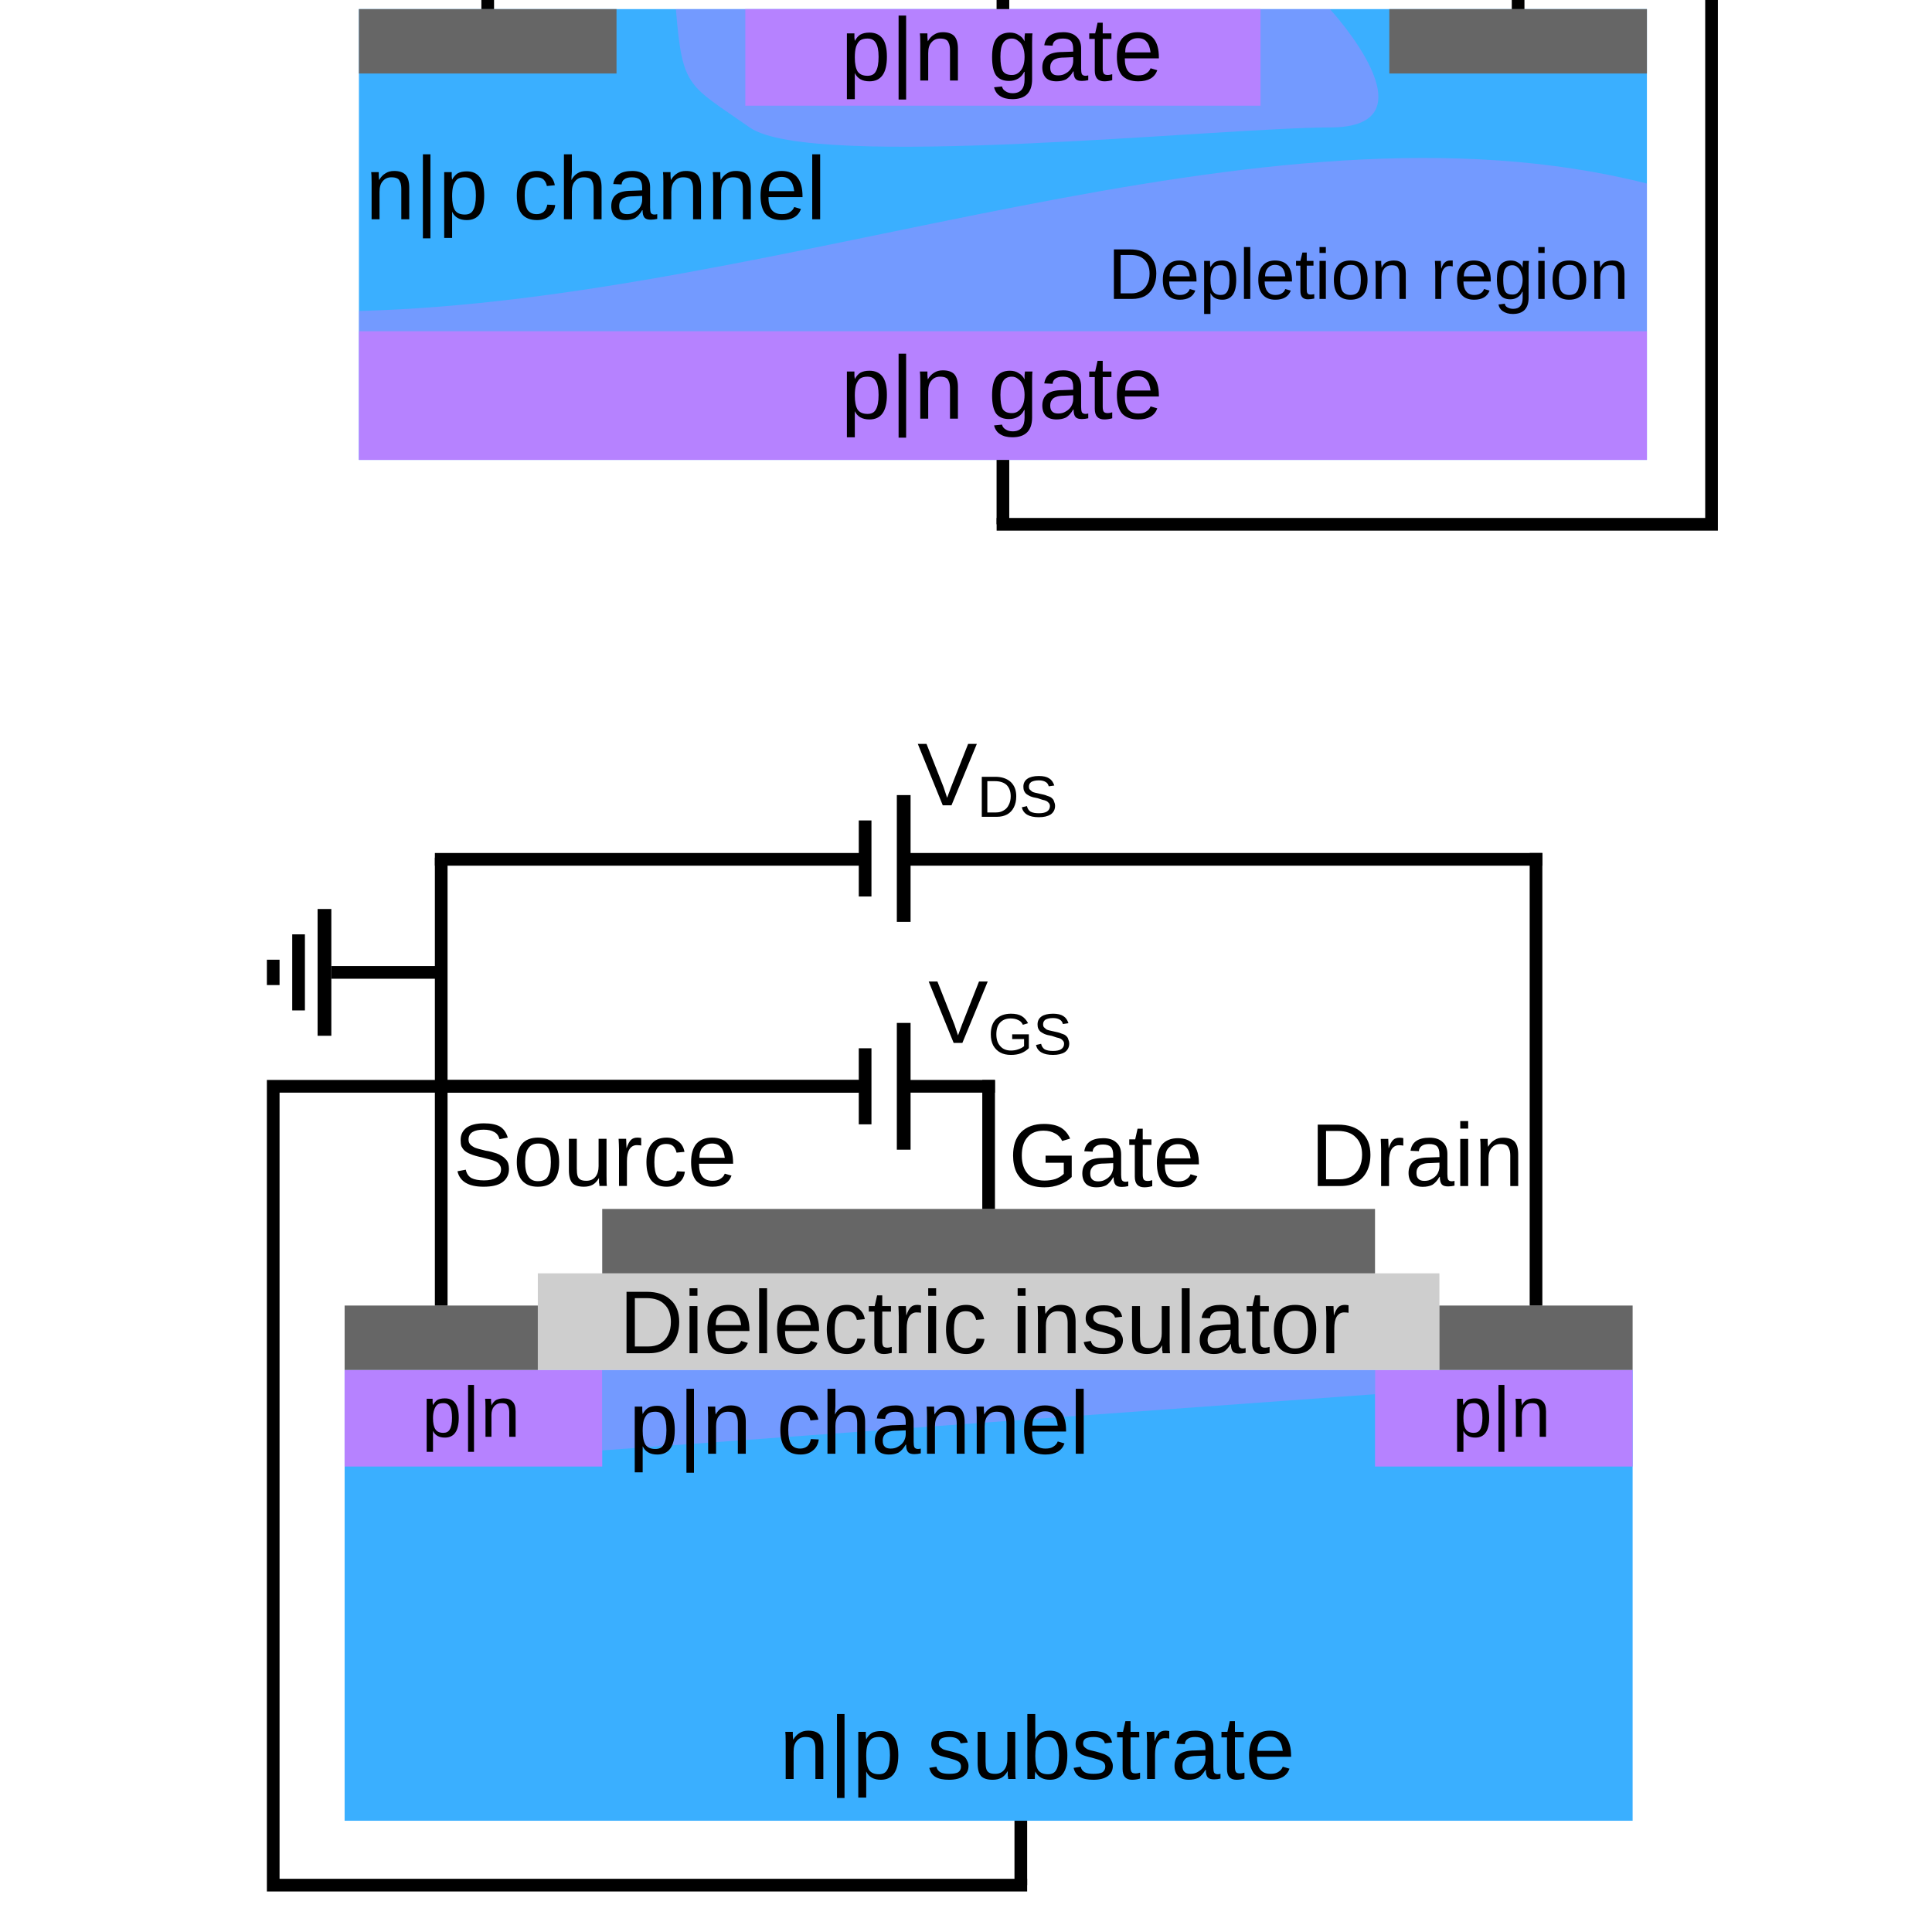
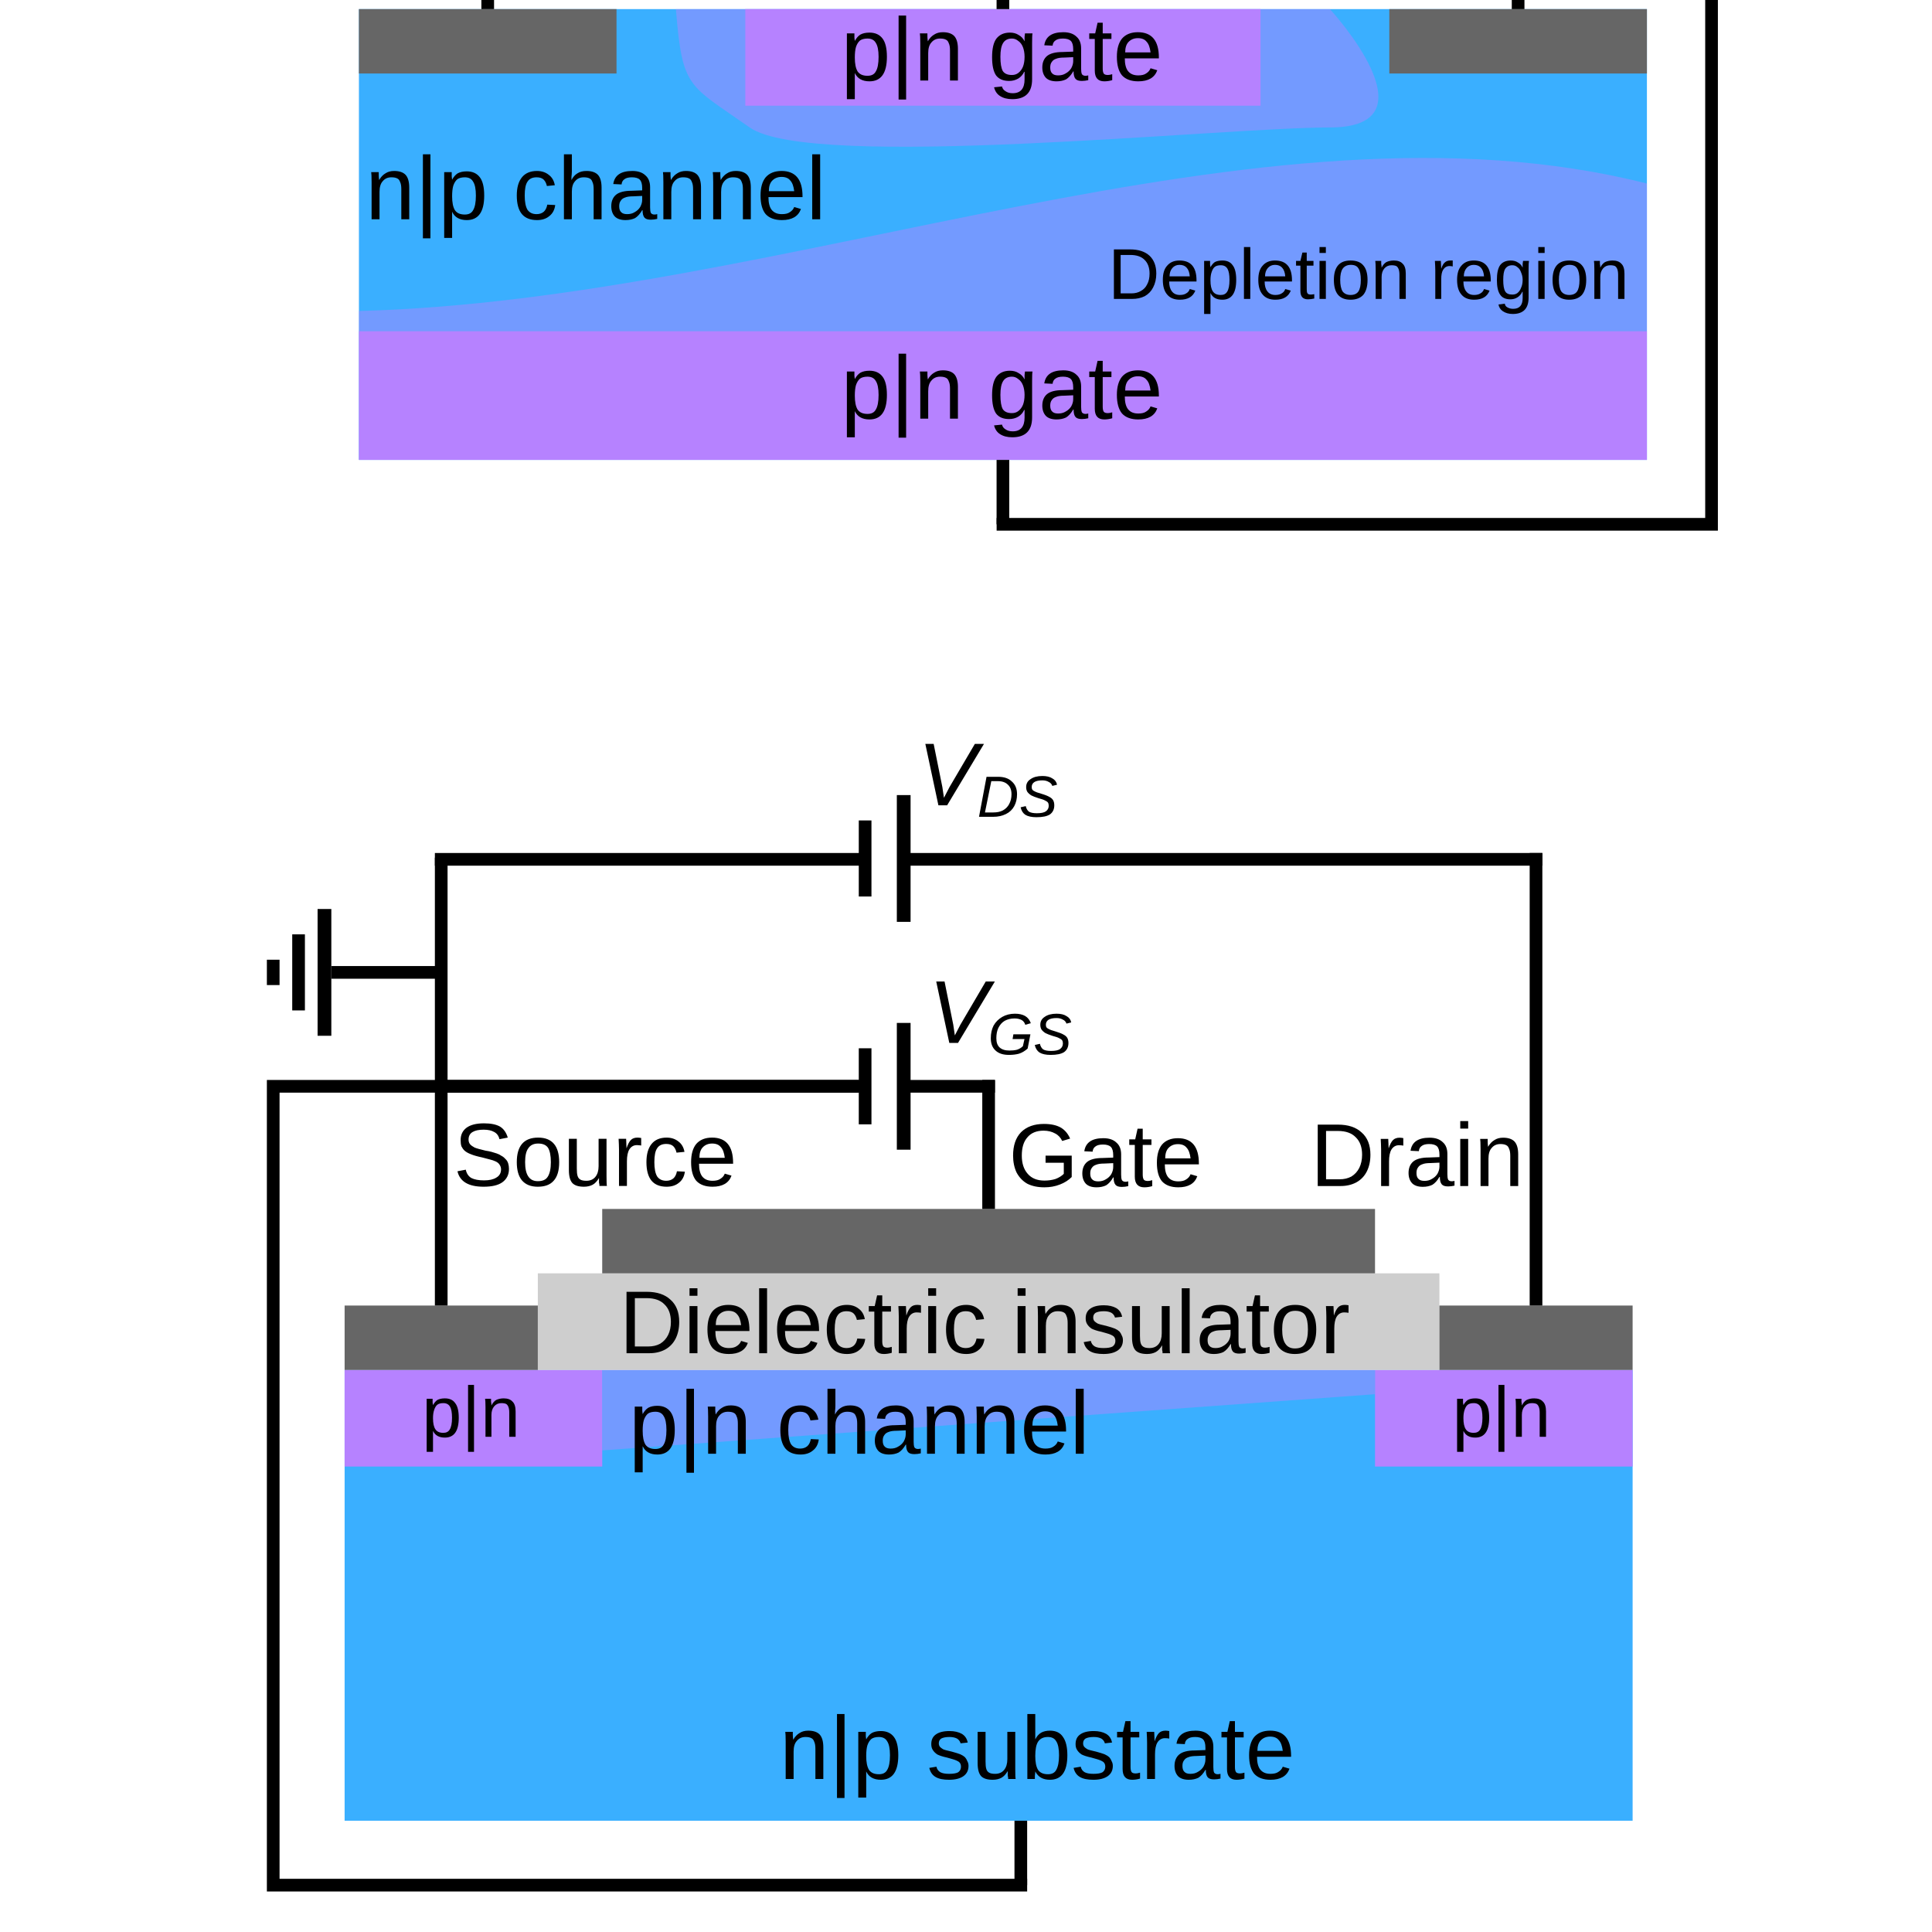
<svg xmlns="http://www.w3.org/2000/svg" width="3in" height="3in" viewBox="0 0 76.2 76.2" version="1.1" id="svg6210">
  <defs id="defs6204" />
  <g id="layer1" transform="translate(0,-220.8)">
    <path style="opacity:1;fill:#3aafff;fill-opacity:1;fill-rule:nonzero;stroke:none;stroke-width:0.315;stroke-linecap:round;stroke-miterlimit:4;stroke-dasharray:none;stroke-dashoffset:0;stroke-opacity:1" d="m 13.592,274.832 h 50.8 v 17.78 h -50.8 z" id="rect815" />
    <rect style="opacity:1;fill:#b682ff;fill-opacity:1;fill-rule:nonzero;stroke:none;stroke-width:0.686;stroke-linecap:round;stroke-miterlimit:4;stroke-dasharray:none;stroke-dashoffset:0;stroke-opacity:1" id="rect6793-76" width="10.16" height="3.81" x="13.592" y="274.832" />
    <rect style="opacity:1;fill:#b682ff;fill-opacity:1;fill-rule:nonzero;stroke:none;stroke-width:0.686;stroke-linecap:round;stroke-miterlimit:4;stroke-dasharray:none;stroke-dashoffset:0;stroke-opacity:1" id="rect6793-7-8" width="10.16" height="3.81" x="54.232" y="274.832" />
    <rect style="opacity:1;fill:#cecece;fill-opacity:1;fill-rule:nonzero;stroke:none;stroke-width:0.464;stroke-linecap:round;stroke-miterlimit:4;stroke-dasharray:none;stroke-dashoffset:0;stroke-opacity:1" id="rect6860" width="35.56" height="3.81" x="21.212" y="271.022" />
    <rect style="opacity:1;fill:#666666;fill-opacity:1;fill-rule:nonzero;stroke:none;stroke-width:0.453;stroke-linecap:round;stroke-miterlimit:4;stroke-dasharray:none;stroke-dashoffset:0;stroke-opacity:1" id="rect6862" width="7.62" height="2.54" x="13.592" y="272.292" />
    <rect style="opacity:1;fill:#666666;fill-opacity:1;fill-rule:nonzero;stroke:none;stroke-width:0.453;stroke-linecap:round;stroke-miterlimit:4;stroke-dasharray:none;stroke-dashoffset:0;stroke-opacity:1" id="rect6862-3" width="7.62" height="2.54" x="56.772" y="272.292" />
    <text xml:space="preserve" style="font-style:normal;font-variant:normal;font-weight:normal;font-stretch:normal;font-size:3.528px;line-height:1.25;font-family:Arial;-inkscape-font-specification:Arial;letter-spacing:0px;word-spacing:0px;fill:#000000;fill-opacity:1;stroke:none;stroke-width:0.265" x="30.737" y="290.964" id="text6834-2">
      <tspan id="tspan6832-4" x="30.737" y="290.964" style="stroke-width:0.265">n|p substrate</tspan>
    </text>
    <rect style="opacity:1;fill:#666666;fill-opacity:1;fill-rule:nonzero;stroke:none;stroke-width:0.906;stroke-linecap:round;stroke-miterlimit:4;stroke-dasharray:none;stroke-dashoffset:0;stroke-opacity:1" id="rect6862-5" width="30.48" height="2.54" x="23.752" y="268.482" />
    <text xml:space="preserve" style="font-style:normal;font-variant:normal;font-weight:normal;font-stretch:normal;font-size:2.822px;line-height:1.25;font-family:Arial;-inkscape-font-specification:Arial;letter-spacing:0px;word-spacing:0px;fill:#000000;fill-opacity:1;stroke:none;stroke-width:0.265" x="-14.833" y="231.519" id="text6193">
      <tspan id="tspan6191" x="-14.833" y="231.519" style="stroke-width:0.265">JFET</tspan>
    </text>
    <text xml:space="preserve" style="font-style:normal;font-variant:normal;font-weight:normal;font-stretch:normal;font-size:2.822px;line-height:1.25;font-family:Arial;-inkscape-font-specification:Arial;letter-spacing:0px;word-spacing:0px;fill:#000000;fill-opacity:1;stroke:none;stroke-width:0.265" x="-14.433" y="282.033" id="text6197">
      <tspan id="tspan6195" x="-14.433" y="282.033" style="stroke-width:0.265">MOSFET</tspan>
    </text>
    <g transform="translate(26.02112,-43.36384)" id="g5653-5" />
    <text xml:space="preserve" style="font-style:normal;font-variant:normal;font-weight:normal;font-stretch:normal;font-size:2.822px;line-height:1.25;font-family:Arial;-inkscape-font-specification:Arial;letter-spacing:0px;word-spacing:0px;fill:#000000;fill-opacity:1;stroke:none;stroke-width:0.265" x="16.642" y="277.467" id="text6384">
      <tspan id="tspan6382" x="16.642" y="277.467" style="stroke-width:0.265">p|n </tspan>
    </text>
    <text xml:space="preserve" style="font-style:normal;font-variant:normal;font-weight:normal;font-stretch:normal;font-size:2.822px;line-height:1.25;font-family:Arial;-inkscape-font-specification:Arial;letter-spacing:0px;word-spacing:0px;fill:#000000;fill-opacity:1;stroke:none;stroke-width:0.265" x="57.282" y="277.467" id="text6384-7">
      <tspan id="tspan6382-2" x="57.282" y="277.467" style="stroke-width:0.265">p|n </tspan>
    </text>
    <g transform="translate(26.02112,-52.34972)" id="g5653-5-5" />
    <g id="g7054">
      <path id="rect815-6" d="m 14.156,221.159 h 50.8 v 17.78 h -50.8 z" style="opacity:1;fill:#3aafff;fill-opacity:1;fill-rule:nonzero;stroke:none;stroke-width:0.315;stroke-linecap:round;stroke-miterlimit:4;stroke-dasharray:none;stroke-dashoffset:0;stroke-opacity:1" />
      <path id="rect6434" d="m 26.657,221.159 h 25.797 c 0,0 4.299,4.668 0,4.668 -4.299,0 -20.45,1.712 -22.886,0 -2.436,-1.712 -2.653,-1.514 -2.91,-4.668 z" style="opacity:0.455;fill:#b682ff;fill-opacity:1;fill-rule:nonzero;stroke:none;stroke-width:0.5;stroke-linecap:square;stroke-miterlimit:4;stroke-dasharray:none;stroke-dashoffset:0;stroke-opacity:1" />
      <rect y="233.859" x="14.156" height="5.08" width="50.8" id="rect6791" style="opacity:1;fill:#b682ff;fill-opacity:1;fill-rule:nonzero;stroke:none;stroke-width:0.552;stroke-linecap:round;stroke-miterlimit:4;stroke-dasharray:none;stroke-dashoffset:0;stroke-opacity:1" />
      <rect y="221.159" x="14.156" height="2.54" width="10.16" id="rect6793" style="opacity:1;fill:#666666;fill-opacity:1;fill-rule:nonzero;stroke:none;stroke-width:0.56;stroke-linecap:round;stroke-miterlimit:4;stroke-dasharray:none;stroke-dashoffset:0;stroke-opacity:1" />
      <rect y="221.159" x="54.796" height="2.54" width="10.16" id="rect6793-7" style="opacity:1;fill:#666666;fill-opacity:1;fill-rule:nonzero;stroke:none;stroke-width:0.56;stroke-linecap:round;stroke-miterlimit:4;stroke-dasharray:none;stroke-dashoffset:0;stroke-opacity:1" />
      <path id="rect6431" d="m 14.156,233.066 c 16.886,-0.441 35.56,-8.891 50.8,-5.027 v 5.82 h -50.8 z" style="opacity:0.455;fill:#b682ff;fill-opacity:1;fill-rule:nonzero;stroke:none;stroke-width:0.5;stroke-linecap:square;stroke-miterlimit:4;stroke-dasharray:none;stroke-dashoffset:0;stroke-opacity:1" />
      <text id="text6830" y="229.45" x="14.405" style="font-style:normal;font-variant:normal;font-weight:normal;font-stretch:normal;font-size:3.528px;line-height:1.25;font-family:Arial;-inkscape-font-specification:Arial;letter-spacing:0px;word-spacing:0px;fill:#000000;fill-opacity:1;stroke:none;stroke-width:0.265" xml:space="preserve">
        <tspan style="stroke-width:0.265" y="229.45" x="14.405" id="tspan6828">n|p channel</tspan>
      </text>
      <text id="text6834" y="237.312" x="33.168" style="font-style:normal;font-variant:normal;font-weight:normal;font-stretch:normal;font-size:3.528px;line-height:1.25;font-family:Arial;-inkscape-font-specification:Arial;letter-spacing:0px;word-spacing:0px;fill:#000000;fill-opacity:1;stroke:none;stroke-width:0.265" xml:space="preserve">
        <tspan style="stroke-width:0.265" y="237.312" x="33.168" id="tspan6832">p|n gate</tspan>
      </text>
      <rect y="221.159" x="29.396" height="3.81" width="20.32" id="rect6791-5" style="opacity:1;fill:#b682ff;fill-opacity:1;fill-rule:nonzero;stroke:none;stroke-width:0.302;stroke-linecap:round;stroke-miterlimit:4;stroke-dasharray:none;stroke-dashoffset:0;stroke-opacity:1" />
      <text id="text6834-6" y="223.977" x="33.168" style="font-style:normal;font-variant:normal;font-weight:normal;font-stretch:normal;font-size:3.528px;line-height:1.25;font-family:Arial;-inkscape-font-specification:Arial;letter-spacing:0px;word-spacing:0px;fill:#000000;fill-opacity:1;stroke:none;stroke-width:0.265" xml:space="preserve">
        <tspan style="stroke-width:0.265" y="223.977" x="33.168" id="tspan6832-7">p|n gate</tspan>
      </text>
      <path id="path6217-6" d="m 39.556,221.159 v -3.969" style="fill:none;stroke:#000000;stroke-width:0.5;stroke-linecap:butt;stroke-linejoin:miter;stroke-miterlimit:4;stroke-dasharray:none;stroke-opacity:1" />
      <text id="text5511" y="215.45" x="35.664" style="font-style:normal;font-variant:normal;font-weight:normal;font-stretch:normal;font-size:2.822px;line-height:1.25;font-family:Arial;-inkscape-font-specification:Arial;letter-spacing:0px;word-spacing:0px;fill:#000000;fill-opacity:1;stroke:none;stroke-width:0.265" xml:space="preserve">
-         <tspan style="font-size:3.528px;stroke-width:0.265" y="215.45" x="35.664" id="tspan5509">V<tspan id="tspan5513" style="font-size:2.293px;baseline-shift:sub;stroke-width:0.265">GS</tspan>
+         <tspan style="font-size:3.528px;stroke-width:0.265;font-style:italic" y="215.45" x="35.664" id="tspan5509">V<tspan id="tspan5513" style="font-size:2.293px;baseline-shift:sub;stroke-width:0.265;font-style:italic">GS</tspan>
        </tspan>
      </text>
      <g id="g6756">
        <path style="fill:none;stroke:#000000;stroke-width:0.5;stroke-linecap:square;stroke-linejoin:miter;stroke-miterlimit:4;stroke-dasharray:none;stroke-opacity:1" d="M 59.876,208.058 H 34.936" id="path6335-9" />
        <path id="path5551-6-3-5" d="m 33.415,215.51 v 3" style="fill:none;stroke:#000000;stroke-width:0.5;stroke-linecap:butt;stroke-linejoin:miter;stroke-miterlimit:4;stroke-dasharray:none;stroke-opacity:1" />
        <path style="fill:none;stroke:#000000;stroke-width:0.5;stroke-linecap:butt;stroke-linejoin:miter;stroke-miterlimit:4;stroke-dasharray:none;stroke-opacity:1" d="M 19.236,221.159 V 207.991" id="path6217-7" />
        <path style="fill:none;stroke:#000000;stroke-width:0.5;stroke-linecap:butt;stroke-linejoin:miter;stroke-miterlimit:4;stroke-dasharray:none;stroke-opacity:1" d="M 39.308,217.01 H 67.505 v 24.469 H 39.308" id="path6285" />
        <path style="fill:none;stroke:#000000;stroke-width:0.5;stroke-linecap:butt;stroke-linejoin:miter;stroke-miterlimit:4;stroke-dasharray:none;stroke-opacity:1" d="m 39.556,238.939 v 2.54" id="path6287" />
        <path id="path5551-0-7" d="m 34.936,214.51 v 5" style="fill:none;stroke:#000000;stroke-width:0.542;stroke-linecap:butt;stroke-linejoin:miter;stroke-miterlimit:4;stroke-dasharray:none;stroke-opacity:1" />
        <path id="path5551-0-7-6" d="m 34.936,205.524 v 5" style="fill:none;stroke:#000000;stroke-width:0.542;stroke-linecap:butt;stroke-linejoin:miter;stroke-miterlimit:4;stroke-dasharray:none;stroke-opacity:1" />
        <path id="path5551-6-3-5-1" d="m 33.415,206.524 v 3" style="fill:none;stroke:#000000;stroke-width:0.5;stroke-linecap:butt;stroke-linejoin:miter;stroke-miterlimit:4;stroke-dasharray:none;stroke-opacity:1" />
        <g id="g6333" transform="translate(-0.928281)">
          <g transform="translate(9.954205,-37.98624)" id="g5649">
            <path style="fill:none;stroke:#000000;stroke-width:0.542;stroke-linecap:butt;stroke-linejoin:miter;stroke-miterlimit:4;stroke-dasharray:none;stroke-opacity:1" d="m 3.065,248.004 v 5" id="path5551" />
            <path style="fill:none;stroke:#000000;stroke-width:0.5;stroke-linecap:butt;stroke-linejoin:miter;stroke-miterlimit:4;stroke-dasharray:none;stroke-opacity:1" d="m 2.044,249.004 v 3" id="path5551-6" />
            <path style="fill:none;stroke:#000000;stroke-width:0.5;stroke-linecap:butt;stroke-linejoin:miter;stroke-miterlimit:4;stroke-dasharray:none;stroke-opacity:1" d="m 1.044,250.004 v 1" id="path5551-6-0" />
          </g>
          <path id="path6326" d="m 13.29,212.517 h 6.624" style="fill:none;stroke:#000000;stroke-width:0.5;stroke-linecap:butt;stroke-linejoin:miter;stroke-miterlimit:4;stroke-dasharray:none;stroke-opacity:1" />
        </g>
        <path style="fill:none;stroke:#000000;stroke-width:0.5;stroke-linecap:butt;stroke-linejoin:miter;stroke-miterlimit:4;stroke-dasharray:none;stroke-opacity:1" d="M 39.556,217.01 H 35.207" id="path6335" />
        <path style="fill:none;stroke:#000000;stroke-width:0.5;stroke-linecap:butt;stroke-linejoin:miter;stroke-miterlimit:4;stroke-dasharray:none;stroke-opacity:1" d="M 33.162,217.01 H 19.404" id="path6362" />
        <path style="fill:none;stroke:#000000;stroke-width:0.5;stroke-linecap:square;stroke-linejoin:miter;stroke-miterlimit:4;stroke-dasharray:none;stroke-opacity:1" d="M 33.162,208.058 H 19.236" id="path6364" />
        <path style="fill:none;stroke:#000000;stroke-width:0.5;stroke-linecap:butt;stroke-linejoin:miter;stroke-miterlimit:4;stroke-dasharray:none;stroke-opacity:1" d="m 59.876,221.159 v -3.126 c -1.074,0.021 -1.133,-1.88 0,-1.871 v -8.138" id="path6217" />
        <text xml:space="preserve" style="font-style:normal;font-variant:normal;font-weight:normal;font-stretch:normal;font-size:2.822px;line-height:1.25;font-family:Arial;-inkscape-font-specification:Arial;letter-spacing:0px;word-spacing:0px;fill:#000000;fill-opacity:1;stroke:none;stroke-width:0.265" x="35.475" y="206.189" id="text5517">
-           <tspan id="tspan5515" x="35.475" y="206.189" style="font-size:3.528px;stroke-width:0.265">V<tspan style="font-size:2.293px;baseline-shift:sub;stroke-width:0.265" id="tspan5521">DS</tspan>
+           <tspan id="tspan5515" x="35.475" y="206.189" style="font-size:3.528px;stroke-width:0.265;font-style:italic">V<tspan style="font-size:2.293px;baseline-shift:sub;stroke-width:0.265;font-style:italic" id="tspan5521">DS</tspan>
          </tspan>
        </text>
        <text xml:space="preserve" style="font-style:normal;font-variant:normal;font-weight:normal;font-stretch:normal;font-size:2.822px;line-height:1.25;font-family:Arial;-inkscape-font-specification:Arial;letter-spacing:0px;word-spacing:0px;fill:#000000;fill-opacity:1;stroke:none;stroke-width:0.265" x="49.381" y="220.262" id="text1765">
          <tspan id="tspan1763" x="49.381" y="220.262" style="font-size:3.528px;stroke-width:0.265">Drain</tspan>
        </text>
        <text xml:space="preserve" style="font-style:normal;font-variant:normal;font-weight:normal;font-stretch:normal;font-size:2.822px;line-height:1.25;font-family:Arial;-inkscape-font-specification:Arial;letter-spacing:0px;word-spacing:0px;fill:#000000;fill-opacity:1;stroke:none;stroke-width:0.265" x="20.053" y="220.26" id="text1769">
          <tspan id="tspan1767" x="20.053" y="220.26" style="font-size:3.528px;stroke-width:0.265">Source</tspan>
        </text>
      </g>
      <text id="text6439" y="232.588" x="43.699" style="font-style:normal;font-variant:normal;font-weight:normal;font-stretch:normal;font-size:2.822px;line-height:1.25;font-family:Arial;-inkscape-font-specification:Arial;letter-spacing:0px;word-spacing:0px;fill:#000000;fill-opacity:1;stroke:none;stroke-width:0.265" xml:space="preserve">
        <tspan style="stroke-width:0.265" y="232.588" x="43.699" id="tspan6437">Depletion region</tspan>
      </text>
    </g>
    <path style="fill:none;stroke:#000000;stroke-width:0.5;stroke-linecap:square;stroke-linejoin:miter;stroke-miterlimit:4;stroke-dasharray:none;stroke-opacity:1" d="M 60.582,254.693 H 60.537 35.643" id="path6335-9-4" />
    <path id="path5551-6-3-5-2" d="m 34.121,262.145 v 3" style="fill:none;stroke:#000000;stroke-width:0.5;stroke-linecap:butt;stroke-linejoin:miter;stroke-miterlimit:4;stroke-dasharray:none;stroke-opacity:1" />
    <path style="fill:none;stroke:#000000;stroke-width:0.5;stroke-linecap:butt;stroke-linejoin:miter;stroke-miterlimit:4;stroke-dasharray:none;stroke-opacity:1" d="M 17.402,272.292 V 254.626" id="path6217-7-3" />
    <path style="fill:none;stroke:#000000;stroke-width:0.5;stroke-linecap:butt;stroke-linejoin:miter;stroke-miterlimit:4;stroke-dasharray:none;stroke-opacity:1" d="M 34.121,263.645 H 10.776 v 31.507 h 29.736" id="path6285-3" />
    <path style="fill:none;stroke:#000000;stroke-width:0.5;stroke-linecap:butt;stroke-linejoin:miter;stroke-miterlimit:4;stroke-dasharray:none;stroke-opacity:1" d="m 40.262,292.612 v 2.54" id="path6287-6" />
    <path id="path5551-0-7-3" d="m 35.643,261.145 v 5" style="fill:none;stroke:#000000;stroke-width:0.542;stroke-linecap:butt;stroke-linejoin:miter;stroke-miterlimit:4;stroke-dasharray:none;stroke-opacity:1" />
    <path id="path5551-0-7-6-3" d="m 35.643,252.159 v 5" style="fill:none;stroke:#000000;stroke-width:0.542;stroke-linecap:butt;stroke-linejoin:miter;stroke-miterlimit:4;stroke-dasharray:none;stroke-opacity:1" />
    <path id="path5551-6-3-5-1-3" d="m 34.121,253.159 v 3" style="fill:none;stroke:#000000;stroke-width:0.5;stroke-linecap:butt;stroke-linejoin:miter;stroke-miterlimit:4;stroke-dasharray:none;stroke-opacity:1" />
    <path style="fill:none;stroke:#000000;stroke-width:0.542;stroke-linecap:butt;stroke-linejoin:miter;stroke-miterlimit:4;stroke-dasharray:none;stroke-opacity:1" d="m 12.797,256.652 v 5" id="path5551-4" />
    <path style="fill:none;stroke:#000000;stroke-width:0.5;stroke-linecap:butt;stroke-linejoin:miter;stroke-miterlimit:4;stroke-dasharray:none;stroke-opacity:1" d="m 11.776,257.652 v 3" id="path5551-6-8" />
    <path style="fill:none;stroke:#000000;stroke-width:0.5;stroke-linecap:butt;stroke-linejoin:miter;stroke-miterlimit:4;stroke-dasharray:none;stroke-opacity:1" d="m 10.776,258.652 v 1" id="path5551-6-0-3" />
    <path style="fill:none;stroke:#000000;stroke-width:0.5;stroke-linecap:butt;stroke-linejoin:miter;stroke-miterlimit:4;stroke-dasharray:none;stroke-opacity:1" d="m 13.068,259.152 h 4.334" id="path6326-7" />
    <path style="fill:none;stroke:#000000;stroke-width:0.5;stroke-linecap:butt;stroke-linejoin:miter;stroke-miterlimit:4;stroke-dasharray:none;stroke-opacity:1" d="M 33.869,263.645 H 17.402" id="path6362-2" />
    <path style="fill:none;stroke:#000000;stroke-width:0.5;stroke-linecap:square;stroke-linejoin:miter;stroke-miterlimit:4;stroke-dasharray:none;stroke-opacity:1" d="M 33.869,254.693 H 17.402" id="path6364-0" />
    <path style="fill:none;stroke:#000000;stroke-width:0.5;stroke-linecap:square;stroke-linejoin:miter;stroke-miterlimit:4;stroke-dasharray:none;stroke-opacity:1" d="M 60.582,272.042 V 254.693" id="path6217-3" />
    <text xml:space="preserve" style="font-style:normal;font-variant:normal;font-weight:normal;font-stretch:normal;font-size:2.822px;line-height:1.25;font-family:Arial;-inkscape-font-specification:Arial;letter-spacing:0px;word-spacing:0px;fill:#000000;fill-opacity:1;stroke:none;stroke-width:0.265" x="36.182" y="252.56" id="text5517-7">
-       <tspan id="tspan5515-5" x="36.182" y="252.56" style="font-size:3.528px;stroke-width:0.265">V<tspan style="font-size:2.293px;baseline-shift:sub;stroke-width:0.265" id="tspan5521-2">DS</tspan>
+       <tspan id="tspan5515-5" x="36.182" y="252.56" style="font-size:3.528px;stroke-width:0.265;font-style:italic">V<tspan style="font-size:2.293px;baseline-shift:sub;stroke-width:0.265;font-style:italic" id="tspan5521-2">DS</tspan>
      </tspan>
    </text>
    <text xml:space="preserve" style="font-style:normal;font-variant:normal;font-weight:normal;font-stretch:normal;font-size:2.822px;line-height:1.25;font-family:Arial;-inkscape-font-specification:Arial;letter-spacing:0px;word-spacing:0px;fill:#000000;fill-opacity:1;stroke:none;stroke-width:0.265" x="51.675" y="267.577" id="text1765-7">
      <tspan id="tspan1763-1" x="51.675" y="267.577" style="font-size:3.528px;stroke-width:0.265">Drain</tspan>
    </text>
    <text xml:space="preserve" style="font-style:normal;font-variant:normal;font-weight:normal;font-stretch:normal;font-size:2.822px;line-height:1.25;font-family:Arial;-inkscape-font-specification:Arial;letter-spacing:0px;word-spacing:0px;fill:#000000;fill-opacity:1;stroke:none;stroke-width:0.265" x="17.887" y="267.575" id="text1769-7">
      <tspan id="tspan1767-7" x="17.887" y="267.575" style="font-size:3.528px;stroke-width:0.265">Source</tspan>
    </text>
    <path style="fill:none;stroke:#000000;stroke-width:0.5;stroke-linecap:square;stroke-linejoin:miter;stroke-miterlimit:4;stroke-dasharray:none;stroke-opacity:1" d="m 38.992,263.645 v 4.587" id="path6287-6-0" />
    <path style="fill:none;stroke:#000000;stroke-width:0.5;stroke-linecap:square;stroke-linejoin:miter;stroke-miterlimit:4;stroke-dasharray:none;stroke-opacity:1" d="M 38.992,263.645 H 35.643" id="path6887" />
    <text xml:space="preserve" style="font-style:normal;font-variant:normal;font-weight:normal;font-stretch:normal;font-size:2.822px;line-height:1.25;font-family:Arial;-inkscape-font-specification:Arial;letter-spacing:0px;word-spacing:0px;fill:#000000;fill-opacity:1;stroke:none;stroke-width:0.265" x="36.614" y="261.932" id="text5511-1">
-       <tspan id="tspan5509-0" x="36.614" y="261.932" style="font-size:3.528px;stroke-width:0.265">V<tspan style="font-size:2.293px;baseline-shift:sub;stroke-width:0.265" id="tspan5513-7">GS</tspan>
+       <tspan id="tspan5509-0" x="36.614" y="261.932" style="font-size:3.528px;stroke-width:0.265;font-style:italic">V<tspan style="font-size:2.293px;baseline-shift:sub;stroke-width:0.265;font-style:italic" id="tspan5513-7">GS</tspan>
      </tspan>
    </text>
    <path style="opacity:0.455;fill:#b682ff;fill-opacity:1;fill-rule:nonzero;stroke:none;stroke-width:0.5;stroke-linecap:square;stroke-miterlimit:4;stroke-dasharray:none;stroke-dashoffset:0;stroke-opacity:1" d="m 23.752,274.832 h 30.48 v 0.957 l -30.48,2.216 z" id="rect6434-1" />
    <text xml:space="preserve" style="font-style:normal;font-variant:normal;font-weight:normal;font-stretch:normal;font-size:3.528px;line-height:1.25;font-family:Arial;-inkscape-font-specification:Arial;letter-spacing:0px;word-spacing:0px;fill:#000000;fill-opacity:1;stroke:none;stroke-width:0.265" x="24.8" y="278.135" id="text6830-1">
      <tspan id="tspan6828-4" x="24.8" y="278.135" style="stroke-width:0.265">p|n channel</tspan>
    </text>
    <text xml:space="preserve" style="font-style:normal;font-variant:normal;font-weight:normal;font-stretch:normal;font-size:2.822px;line-height:1.25;font-family:Arial;-inkscape-font-specification:Arial;letter-spacing:0px;word-spacing:0px;fill:#000000;fill-opacity:1;stroke:none;stroke-width:0.265" x="24.413" y="274.169" id="text6950">
      <tspan id="tspan6948" x="24.413" y="274.169" style="font-size:3.528px;stroke-width:0.265">Dielectric insulator</tspan>
    </text>
    <text xml:space="preserve" style="font-style:normal;font-variant:normal;font-weight:normal;font-stretch:normal;font-size:2.822px;line-height:1.25;font-family:Arial;-inkscape-font-specification:Arial;letter-spacing:0px;word-spacing:0px;fill:#000000;fill-opacity:1;stroke:none;stroke-width:0.265" x="39.786" y="267.598" id="text6954">
      <tspan id="tspan6952" x="39.786" y="267.598" style="font-size:3.528px;stroke-width:0.265">Gate</tspan>
    </text>
  </g>
</svg>
